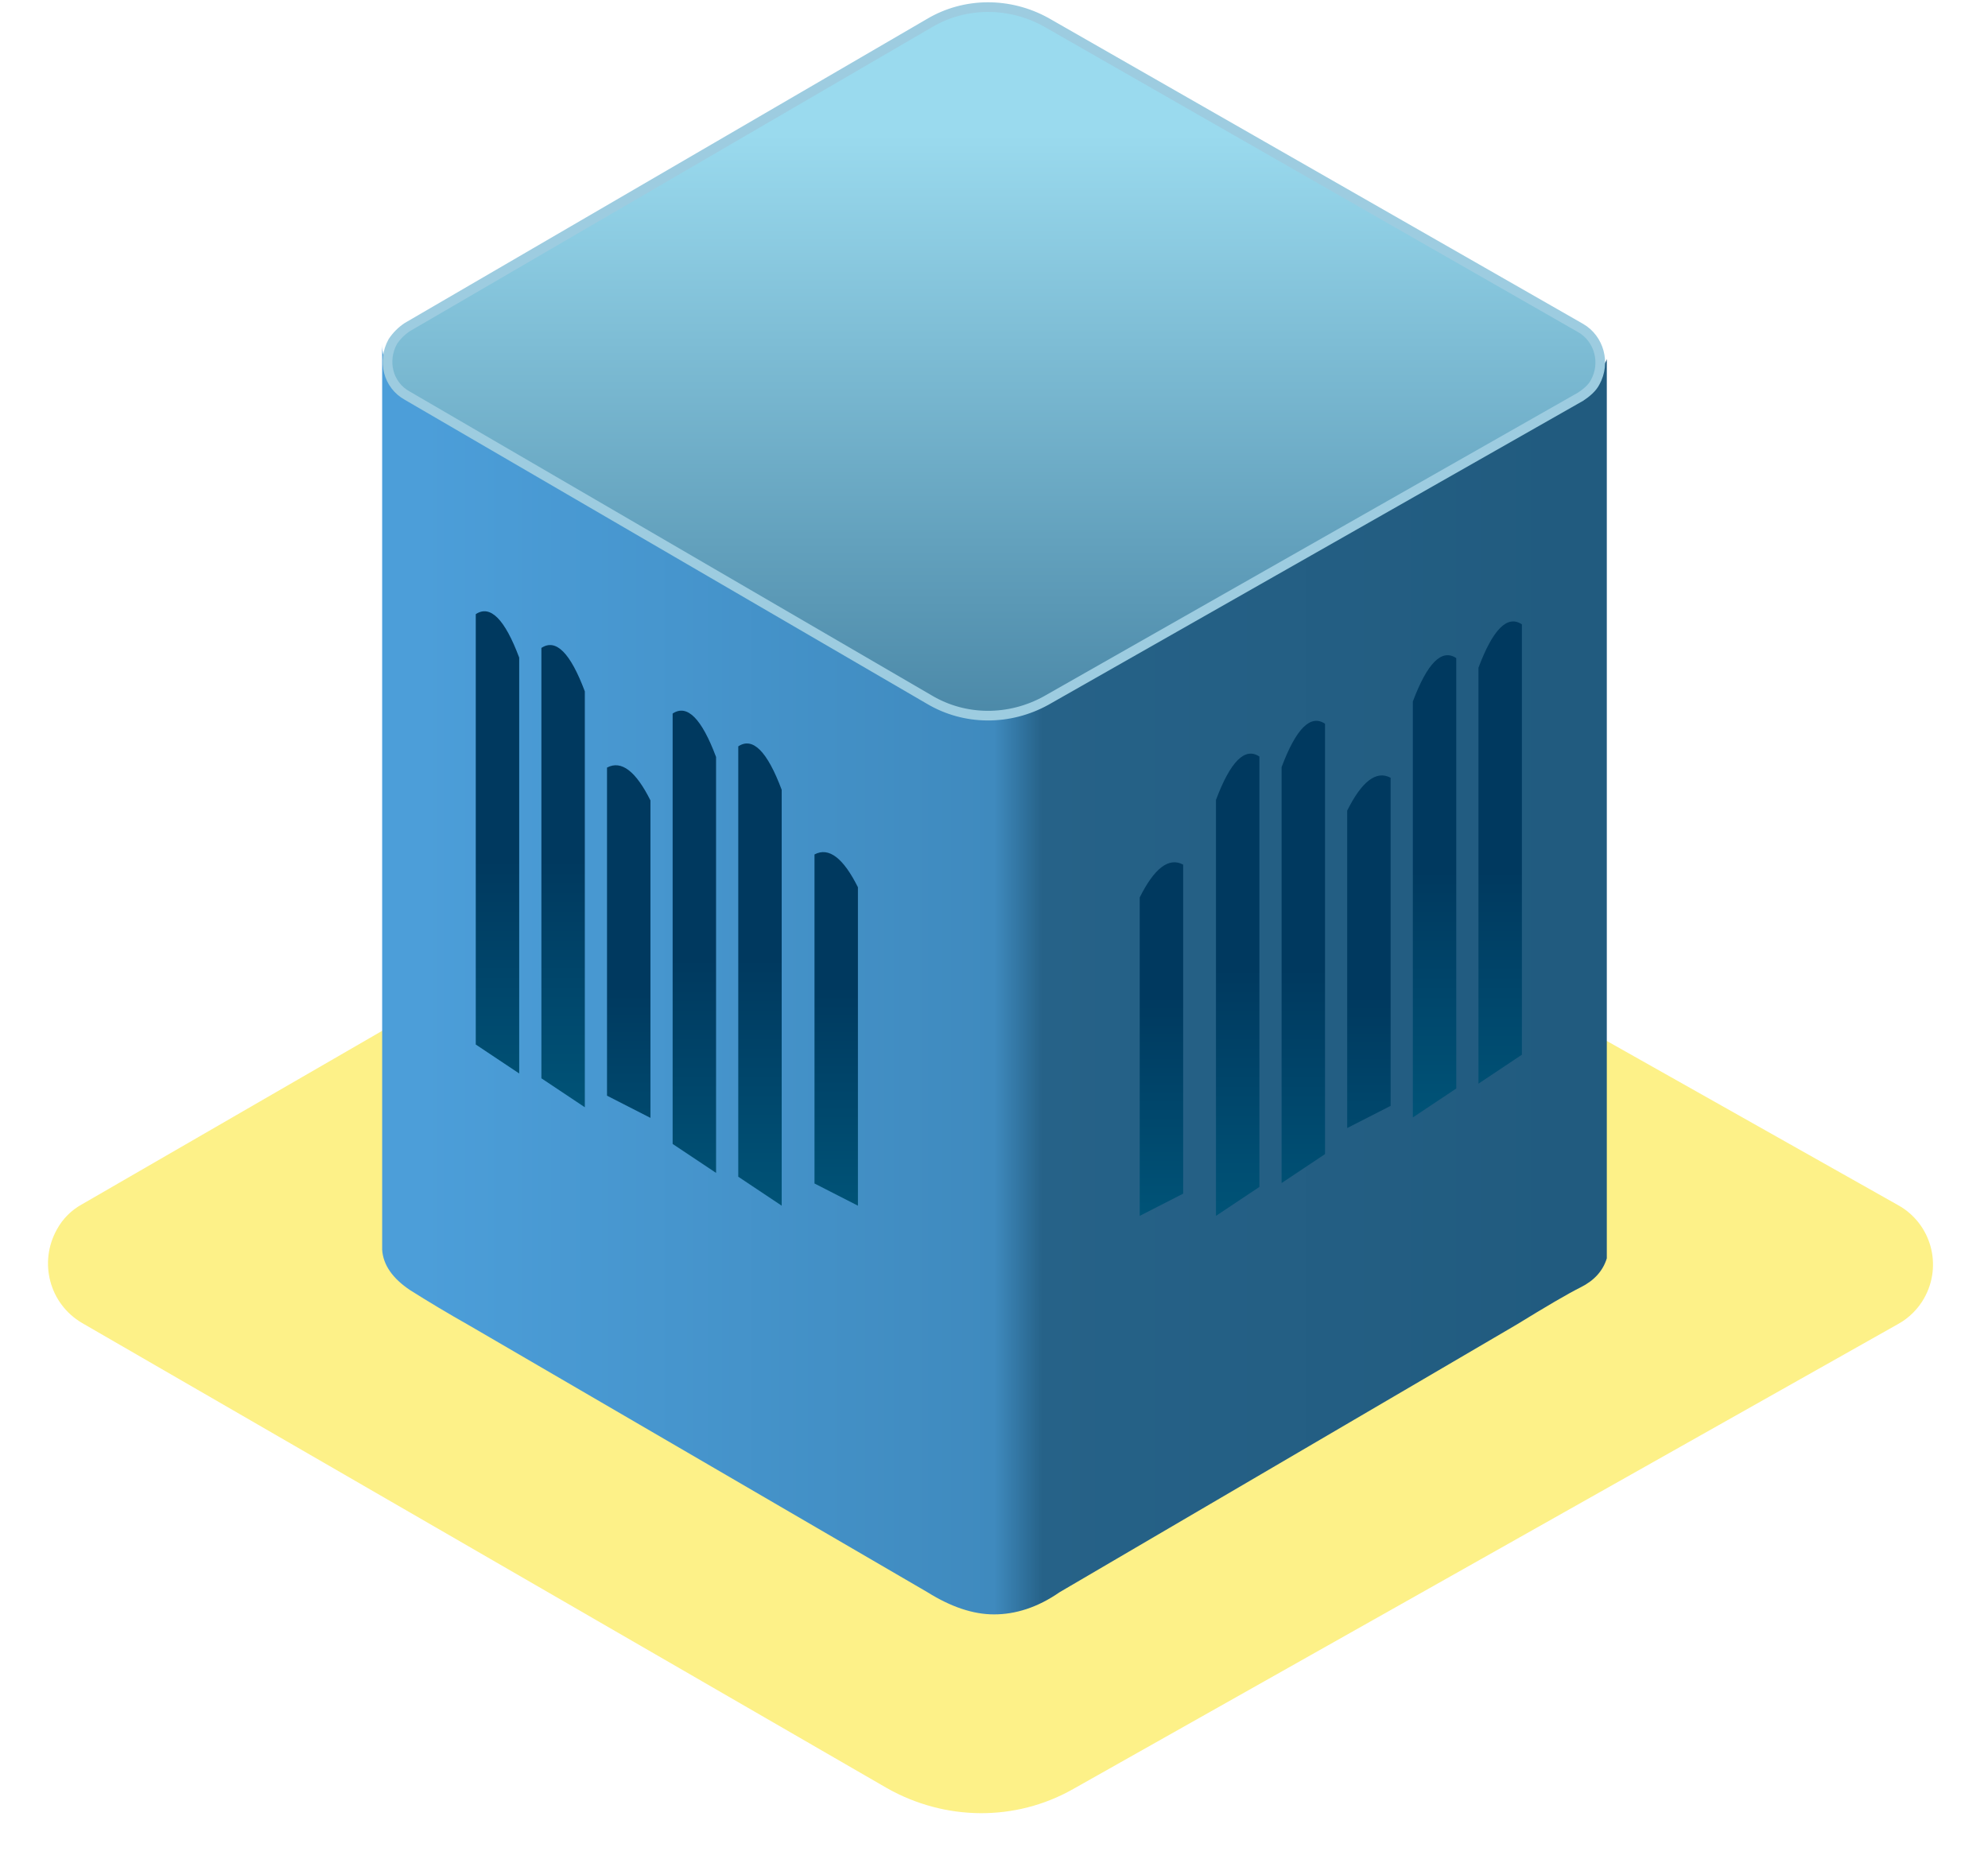
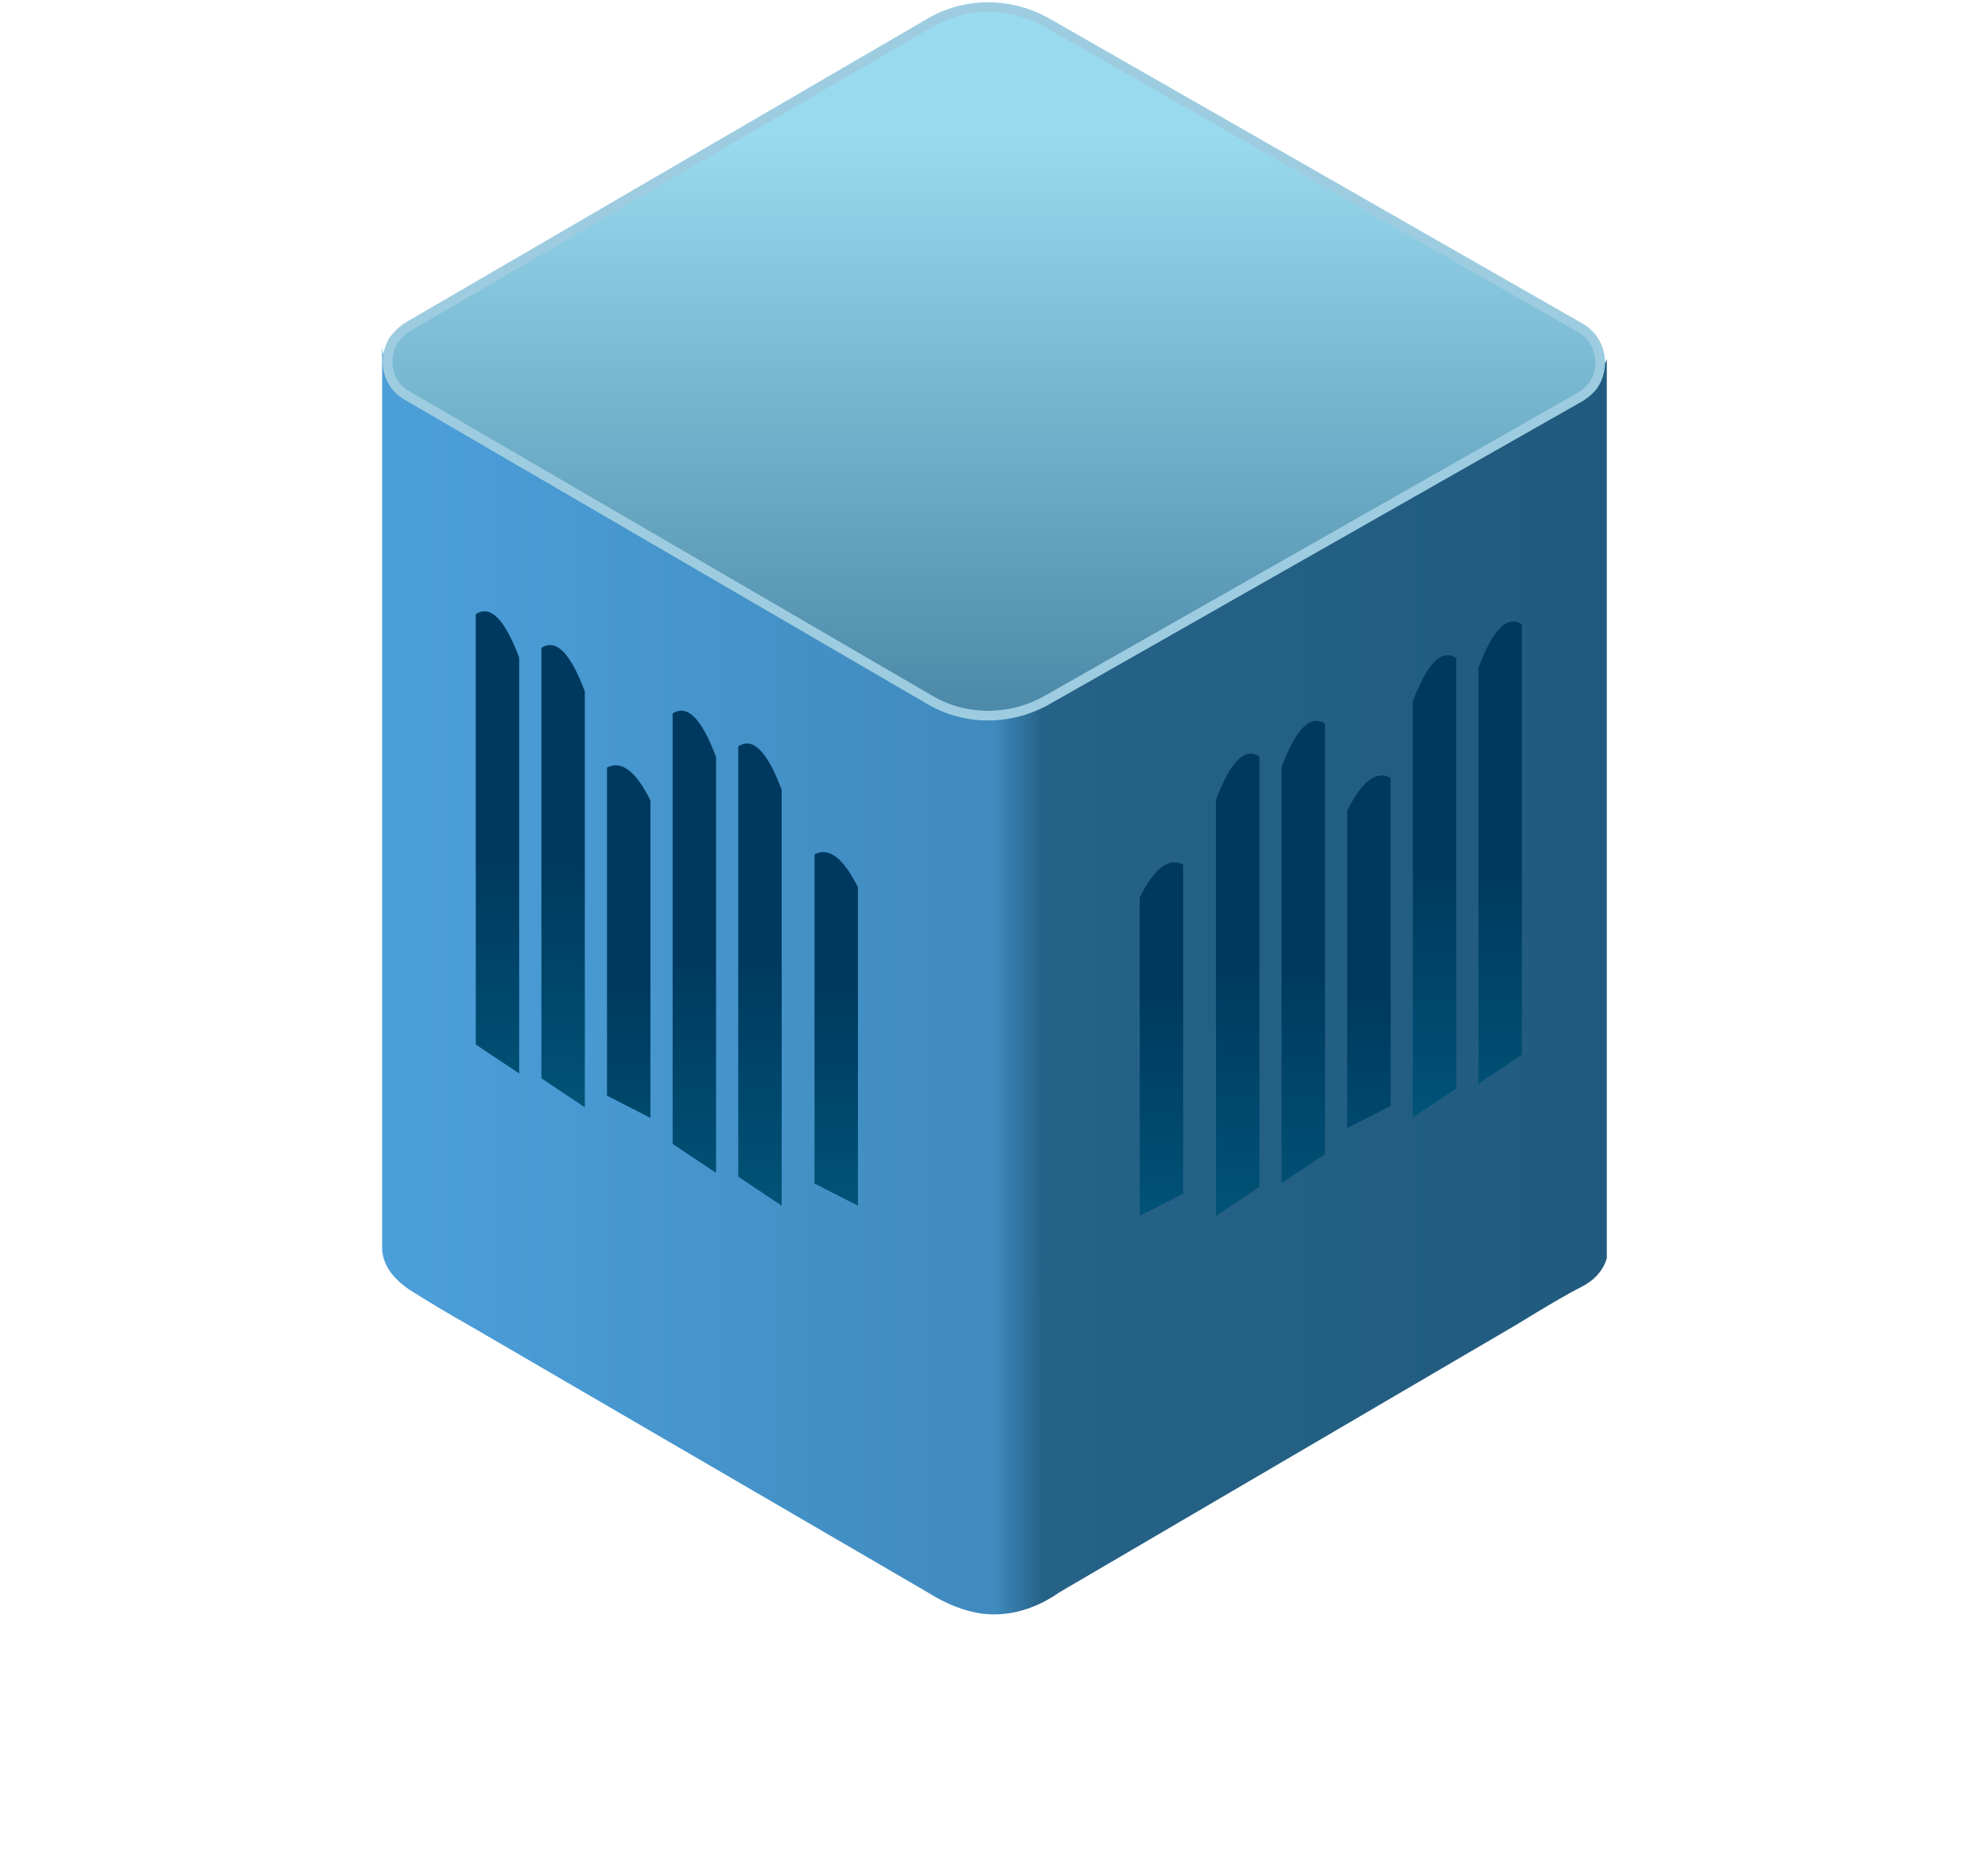
<svg xmlns="http://www.w3.org/2000/svg" width="206" height="193" viewBox="0 0 206 193" fill="none">
-   <path d="M111.2 76.7L196.7 124.9C200.1 126.8 201.3 131.1 199.4 134.5C198.8 135.6 197.8 136.6 196.7 137.2L111.2 185.4C105.2 188.8 97.9 188.7 91.9 185.3L8.5 137.1C5.1 135.1 4 130.8 5.9 127.4C6.5 126.3 7.4 125.4 8.5 124.8L91.9 76.6C97.8 73.4 105.2 73.3 111.2 76.7Z" fill="#FCE83A" fill-opacity="0.6" />
  <path d="M39.6 35.7V129.5C39.7 131.1 40.7 132.5 42.5 133.7C44.4 134.9 46.4 136.1 48.7 137.4L96.1 165C98.5 166.5 100.8 167.3 103 167.3C105.2 167.3 107.5 166.6 109.8 165L157.1 137.3C160.2 135.4 162.4 134.1 163.8 133.4C165.2 132.7 166.1 131.7 166.5 130.4V37.2C166.3 37.9 165.5 38.7 164 39.6C162.5 40.4 144.3 51.1 109.2 71.5C105.2 73.8 100.3 73.8 96.4 71.5C61.3 50.9 43.1 40.2 41.7 39.4C40.3 38.5 39.6 37.3 39.6 35.7Z" fill="url(#paint0_linear_2_206)" />
  <path d="M108.4 2.3C104.6 0.2 100 0.2 96.3 2.4L42.2 33.9C41.6 34.3 41.1 34.8 40.7 35.4C39.6 37.4 40.2 39.9 42.2 41L96.3 72.5C100 74.7 104.6 74.7 108.4 72.6L163.8 41.1C164.4 40.7 165 40.2 165.3 39.6C166.4 37.6 165.7 35.1 163.8 34L108.4 2.3Z" fill="url(#paint1_linear_2_206)" stroke="#9DCCE0" />
  <path d="M49.3 63.646C50.8 62.646 52.3 64.146 53.8 68.146V111.246L49.3 108.246V63.646ZM56.1 67.146C57.6 66.146 59.1 67.646 60.6 71.646V114.746L56.1 111.746V67.146Z" fill="url(#paint2_linear_2_206)" />
  <path d="M62.9 79.546C64.4 78.746 65.9 79.946 67.4 82.946V115.846L62.9 113.546V79.546ZM84.4 88.546C85.9 87.746 87.4 88.946 88.9 91.946V124.946L84.4 122.646V88.546Z" fill="url(#paint3_linear_2_206)" />
  <path d="M69.7 73.946C71.2 72.946 72.7 74.446 74.2 78.446V121.546L69.7 118.546V73.946ZM76.5 77.346C78 76.346 79.5 77.846 81 81.846V124.946L76.5 121.946V77.346Z" fill="url(#paint4_linear_2_206)" />
  <path d="M157.7 64.7C156.2 63.7 154.7 65.2 153.2 69.2V112.3L157.7 109.3V64.7ZM150.9 68.2C149.4 67.2 147.9 68.7 146.4 72.7V115.8L150.9 112.8V68.2Z" fill="url(#paint5_linear_2_206)" />
  <path d="M144.1 80.6C142.6 79.8 141.1 81 139.6 84V116.9L144.1 114.6V80.6ZM122.6 89.6C121.1 88.8 119.6 90 118.1 93V126L122.6 123.7V89.6Z" fill="url(#paint6_linear_2_206)" />
  <path d="M137.3 75C135.8 74 134.3 75.5 132.8 79.5V122.6L137.3 119.6V75ZM130.5 78.4C129 77.4 127.5 78.9 126 82.9V126L130.5 123V78.4Z" fill="url(#paint7_linear_2_206)" />
  <defs>
    <linearGradient id="paint0_linear_2_206" x1="43.726" y1="101.456" x2="162.547" y2="101.456" gradientUnits="userSpaceOnUse">
      <stop stop-color="#4C9ED9" />
      <stop offset="0.499" stop-color="#3F8ABE" />
      <stop offset="0.541" stop-color="#266288" />
      <stop offset="1" stop-color="#215B7F" />
    </linearGradient>
    <linearGradient id="paint1_linear_2_206" x1="103.027" y1="13.96" x2="103.027" y2="104.438" gradientUnits="userSpaceOnUse">
      <stop stop-color="#9ADAEE" />
      <stop offset="1" stop-color="#246085" />
    </linearGradient>
    <linearGradient id="paint2_linear_2_206" x1="54.942" y1="89.055" x2="54.942" y2="114.709" gradientUnits="userSpaceOnUse">
      <stop stop-color="#00395F" />
      <stop offset="1" stop-color="#005377" />
    </linearGradient>
    <linearGradient id="paint3_linear_2_206" x1="75.929" y1="102.13" x2="75.929" y2="124.946" gradientUnits="userSpaceOnUse">
      <stop stop-color="#00395F" />
      <stop offset="1" stop-color="#005377" />
    </linearGradient>
    <linearGradient id="paint4_linear_2_206" x1="75.353" y1="99.278" x2="75.353" y2="124.932" gradientUnits="userSpaceOnUse">
      <stop stop-color="#00395F" />
      <stop offset="1" stop-color="#005377" />
    </linearGradient>
    <linearGradient id="paint5_linear_2_206" x1="152.058" y1="90.109" x2="152.058" y2="115.763" gradientUnits="userSpaceOnUse">
      <stop stop-color="#00395F" />
      <stop offset="1" stop-color="#005377" />
    </linearGradient>
    <linearGradient id="paint6_linear_2_206" x1="131.071" y1="103.184" x2="131.071" y2="126" gradientUnits="userSpaceOnUse">
      <stop stop-color="#00395F" />
      <stop offset="1" stop-color="#005377" />
    </linearGradient>
    <linearGradient id="paint7_linear_2_206" x1="131.647" y1="100.332" x2="131.647" y2="125.986" gradientUnits="userSpaceOnUse">
      <stop stop-color="#00395F" />
      <stop offset="1" stop-color="#005377" />
    </linearGradient>
  </defs>
</svg>
